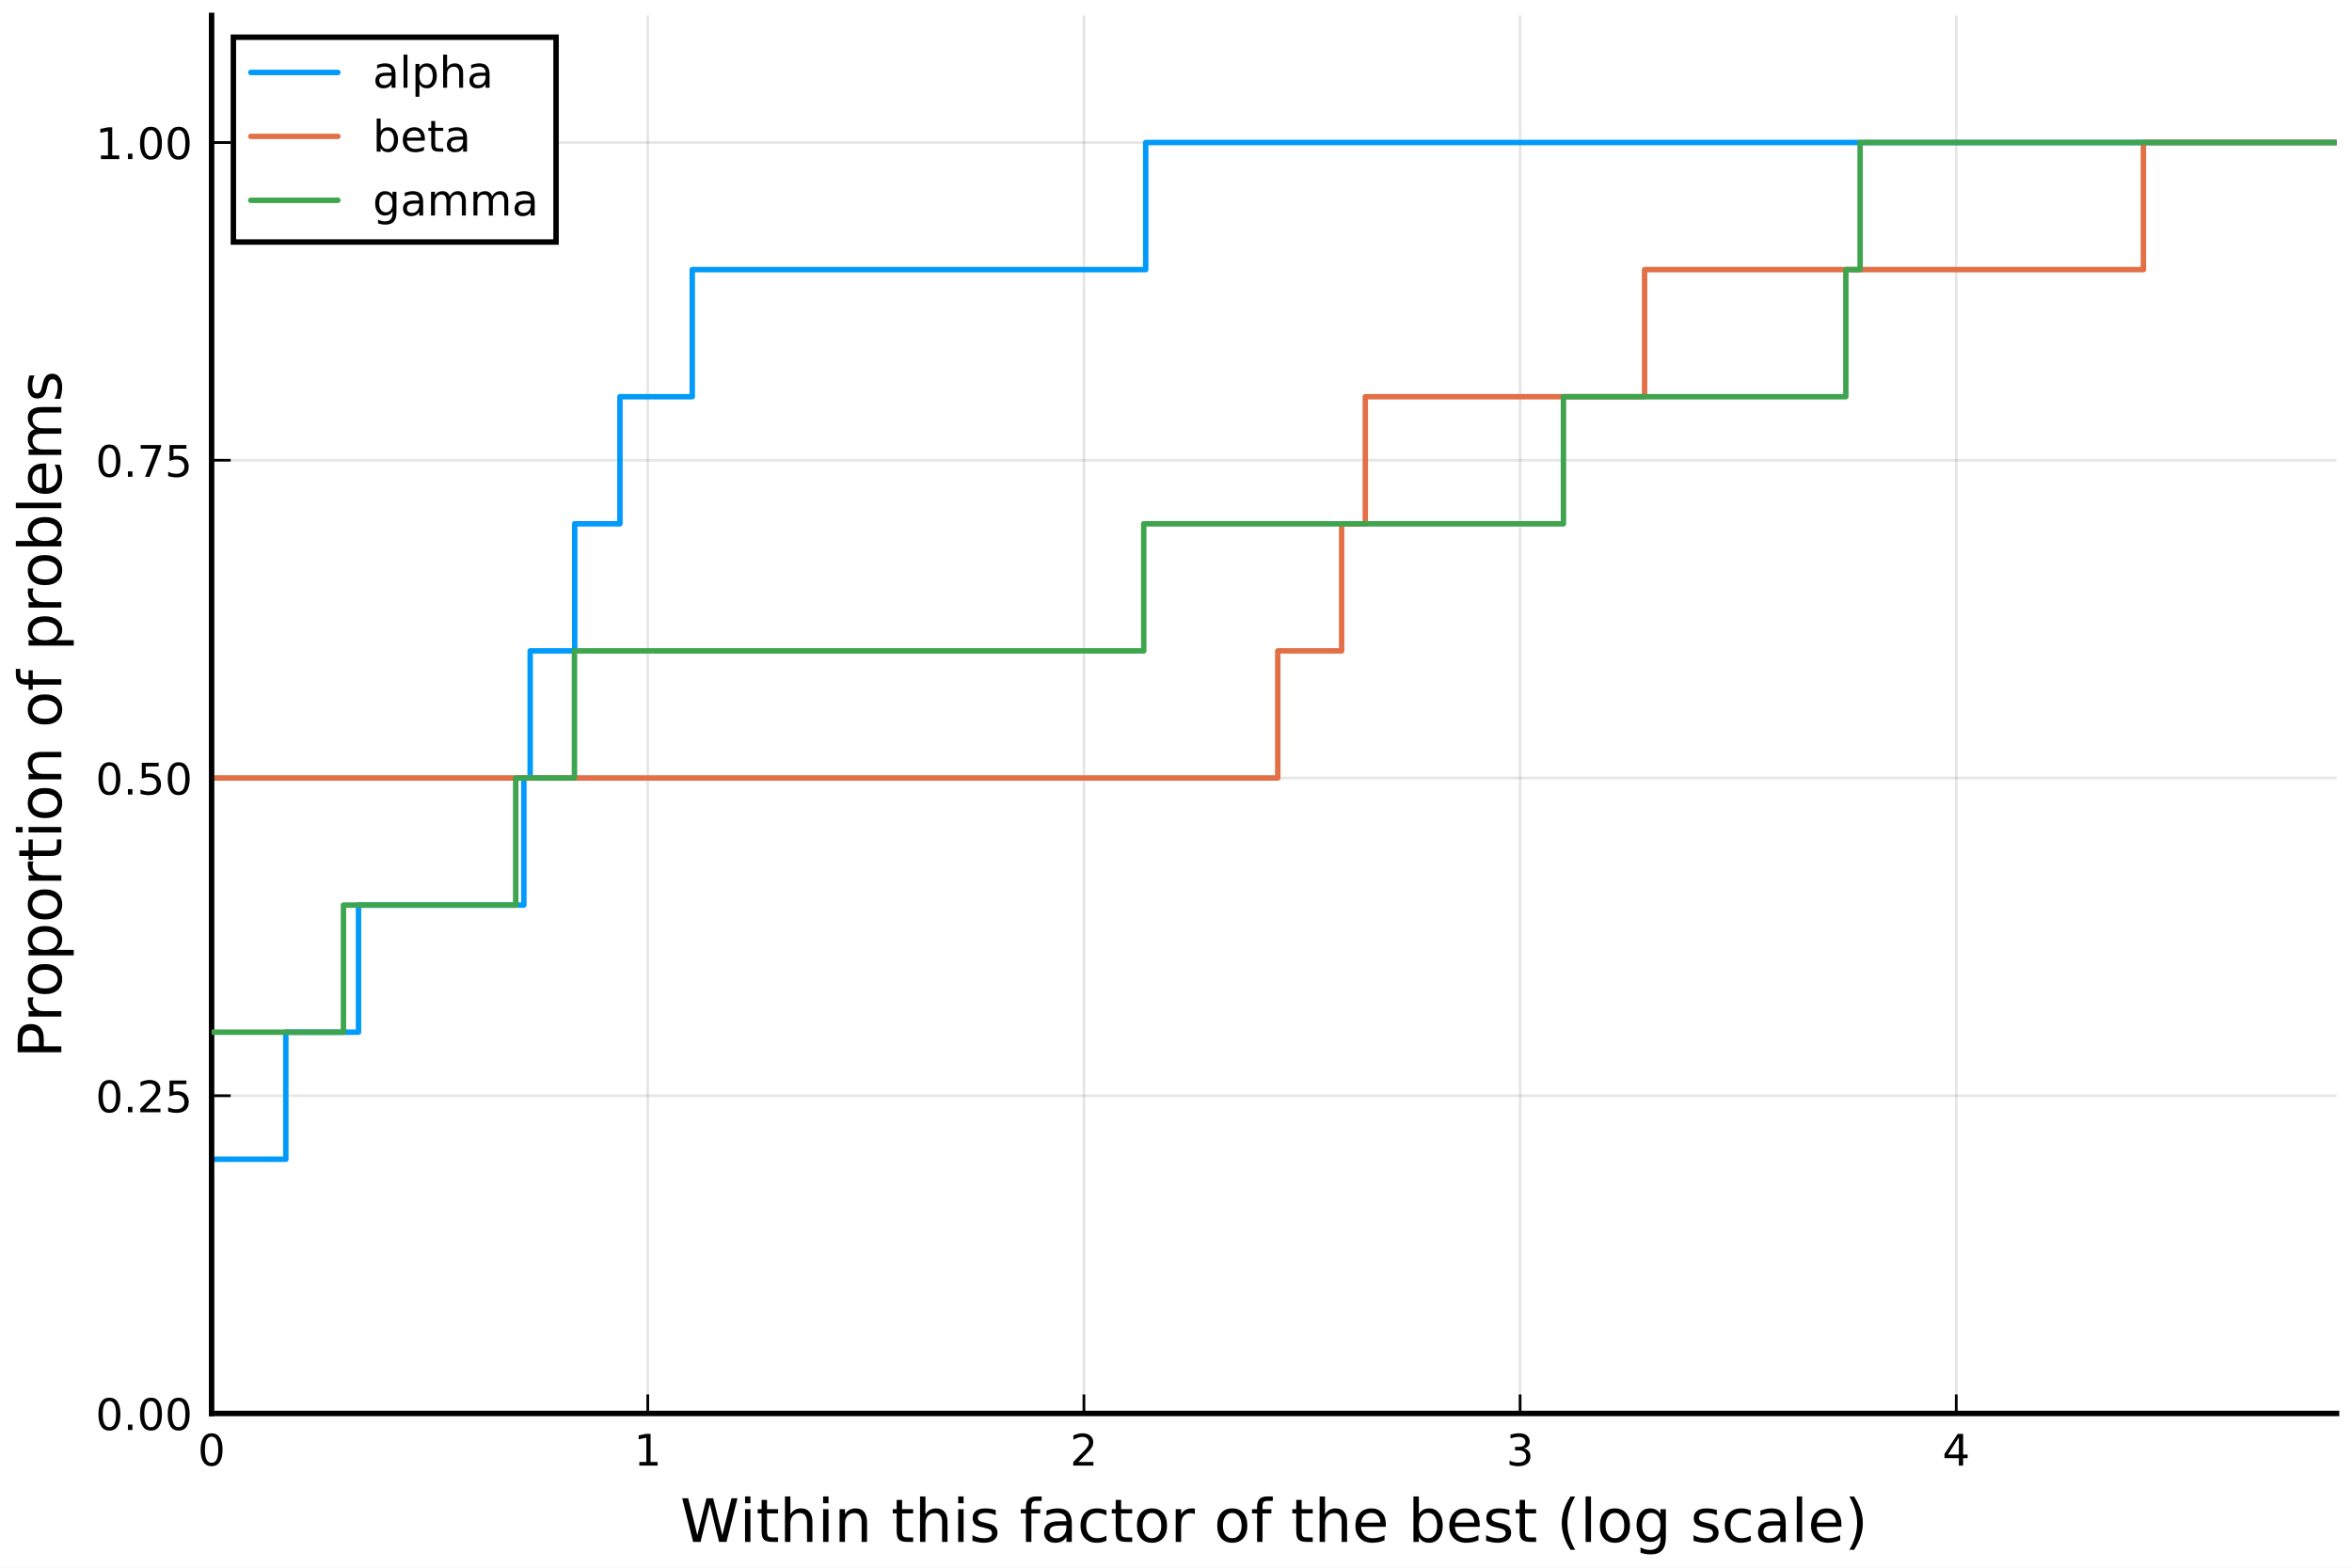
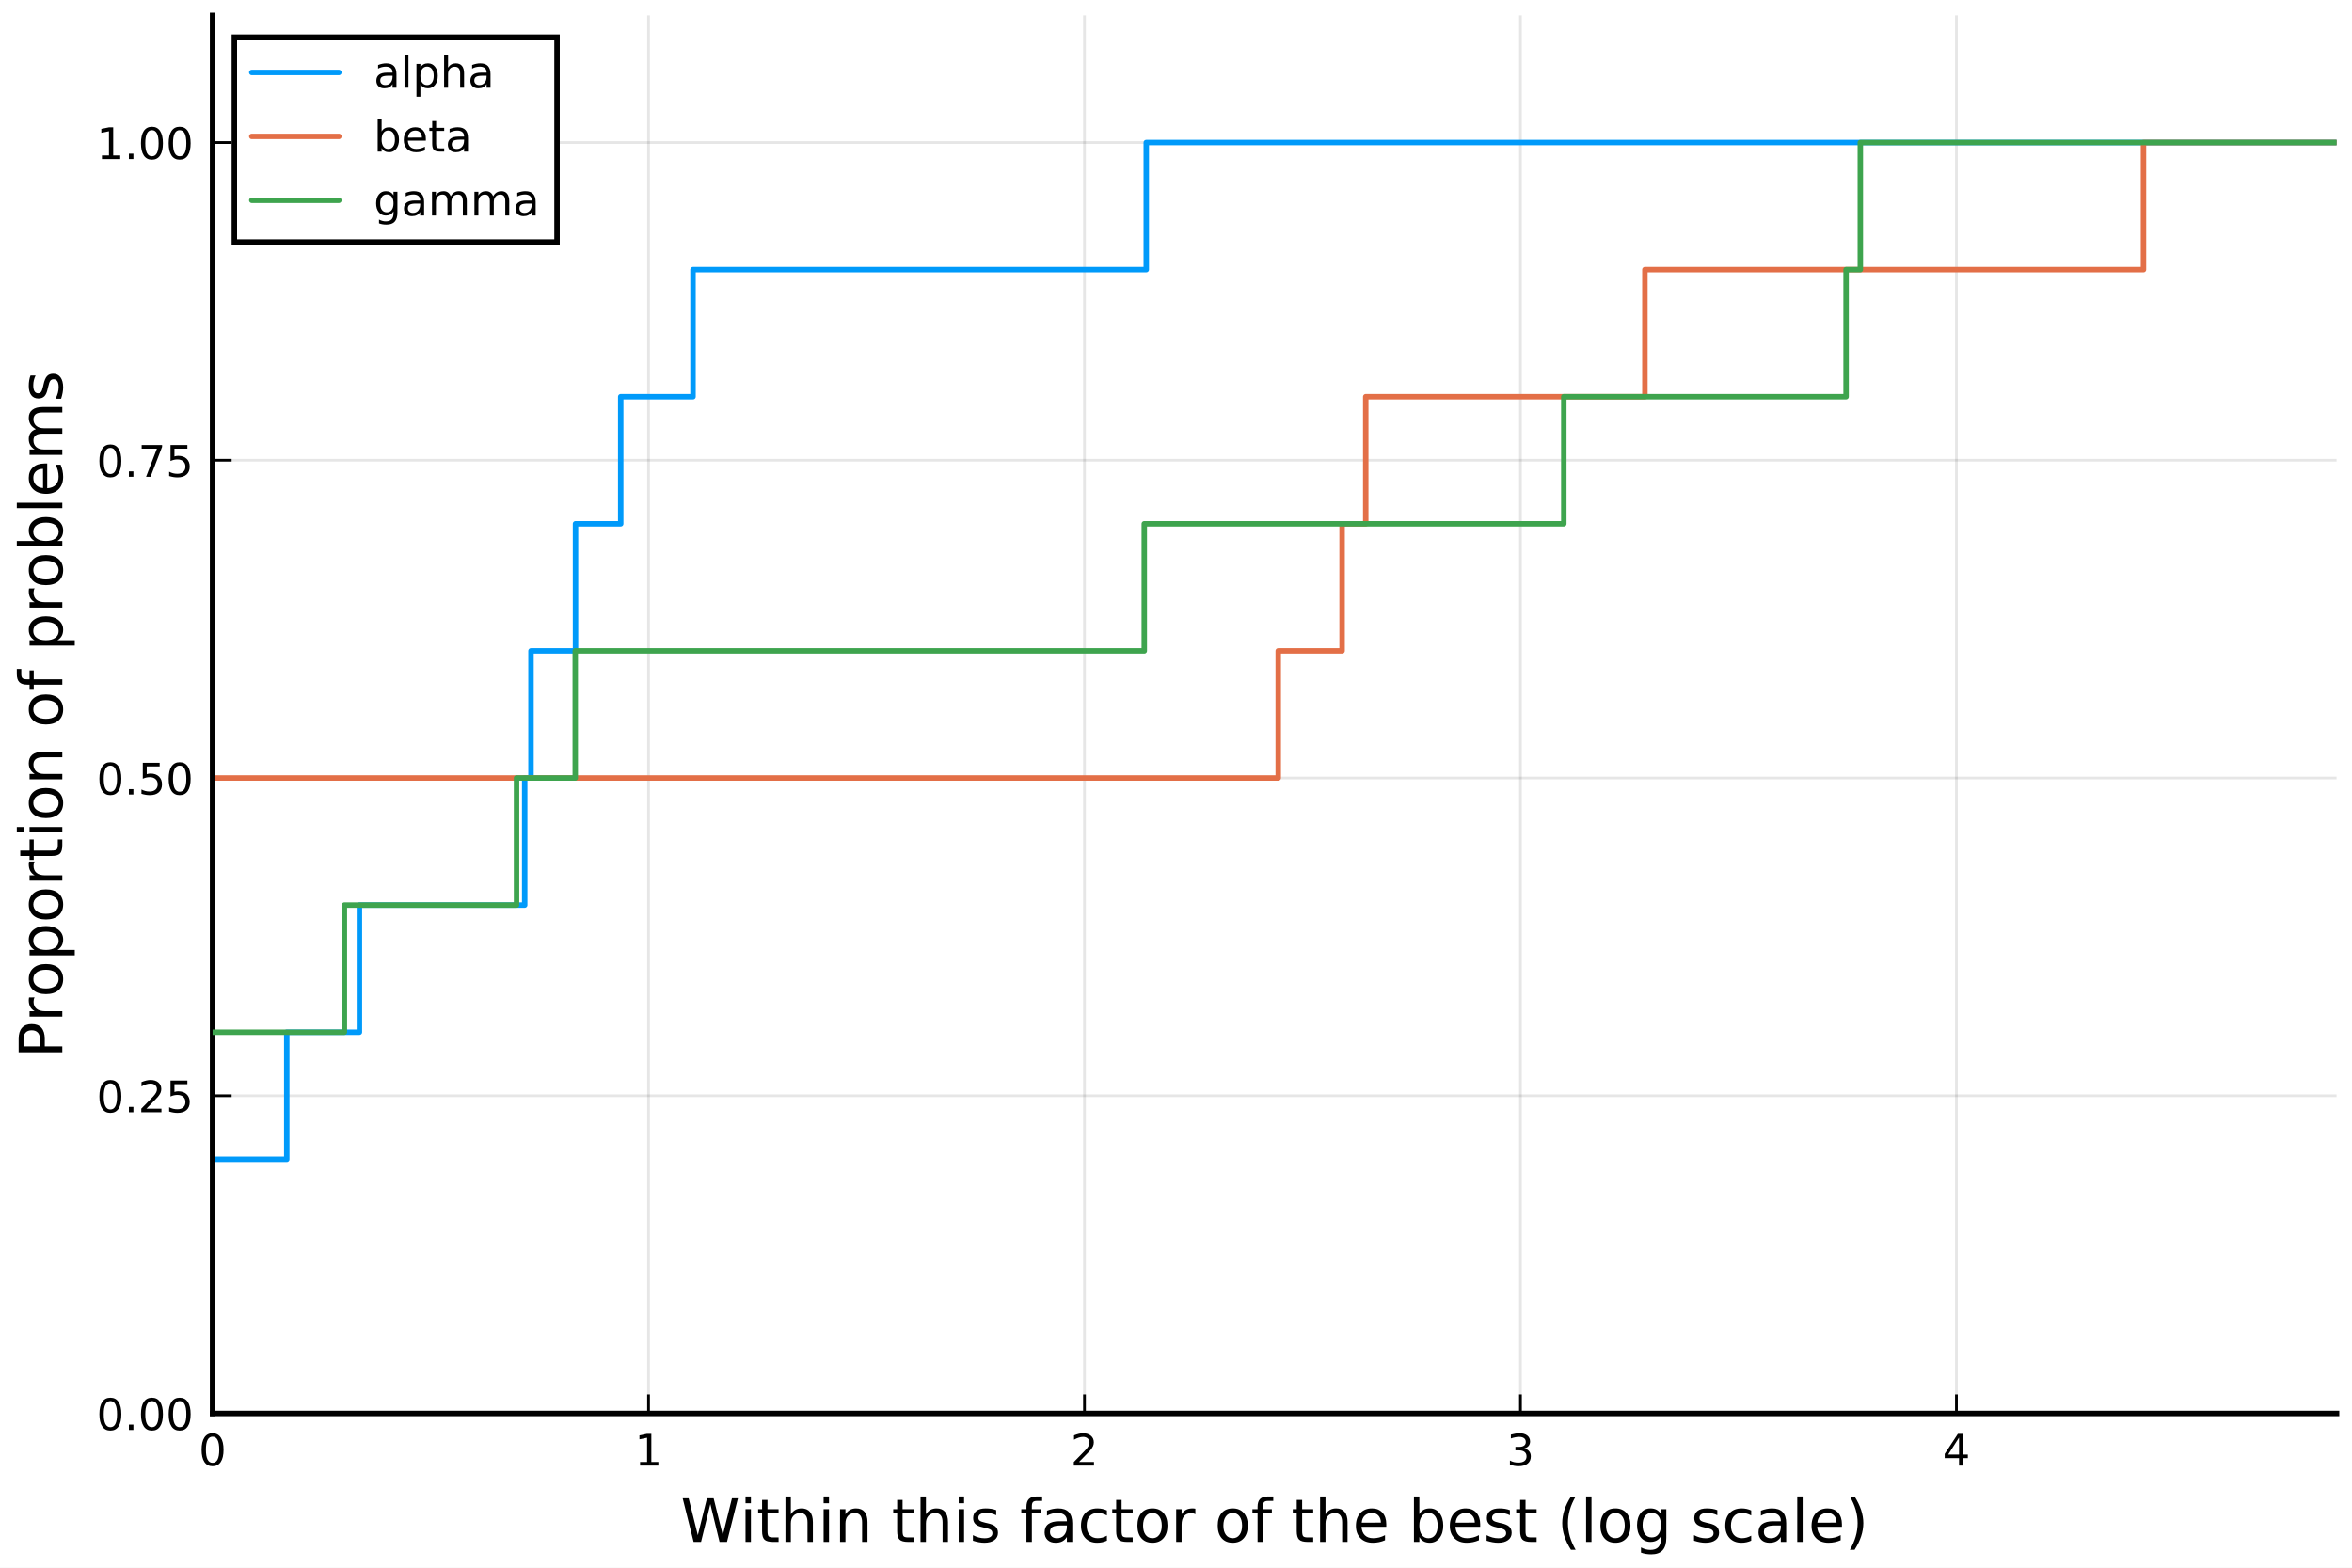
<svg xmlns="http://www.w3.org/2000/svg" xmlns:xlink="http://www.w3.org/1999/xlink" height="288pt" version="1.1" viewBox="0 0 432 288" width="432pt">
  <defs>
    <style type="text/css">
*{stroke-linecap:butt;stroke-linejoin:round;}
  </style>
  </defs>
  <g id="figure_1">
    <g id="patch_1">
      <path d="M 0 288  L 432 288  L 432 0  L 0 0  z " style="fill:#ffffff;" />
    </g>
    <g id="axes_1">
      <g id="patch_2">
-         <path d="M 38.865 259.665  L 429.165 259.665  L 429.165 2.835  L 38.865 2.835  z " style="fill:#ffffff;" />
+         <path d="M 39.045 259.665  L 429.165 259.665  L 429.165 2.835  L 39.045 2.835  z " style="fill:#ffffff;" />
      </g>
      <g id="matplotlib.axis_1">
        <g id="xtick_1">
          <g id="line2d_1">
-             <path clip-path="url(#p1508cb42f6)" d="M 38.865 259.665  L 38.865 2.835  " style="fill:none;stroke:#000000;stroke-linecap:square;stroke-opacity:0.1;stroke-width:0.5;" />
+             <path clip-path="url(#p197d07386a)" d="M 39.045 259.665  L 39.045 2.835  " style="fill:none;stroke:#000000;stroke-linecap:square;stroke-opacity:0.1;stroke-width:0.5;" />
          </g>
          <g id="line2d_2">
            <defs>
-               <path d="M 0 0  L 0 -3.5  " id="m6513390ddd" style="stroke:#000000;stroke-width:0.5;" />
-             </defs>
-             <g>
-               <use style="stroke:#000000;stroke-width:0.5;" x="38.865" xlink:href="#m6513390ddd" y="259.665" />
+               <path d="M 0 0  L 0 -3.5  " id="mf9fdc87876" style="stroke:#000000;stroke-width:0.5;" />
+             </defs>
+             <g>
+               <use style="stroke:#000000;stroke-width:0.5;" x="39.045" xlink:href="#mf9fdc87876" y="259.665" />
            </g>
          </g>
          <g id="text_1">
            <defs>
              <path d="M 31.781 66.406  Q 24.172 66.406 20.328 58.906  Q 16.5 51.422 16.5 36.375  Q 16.5 21.391 20.328 13.891  Q 24.172 6.391 31.781 6.391  Q 39.453 6.391 43.281 13.891  Q 47.125 21.391 47.125 36.375  Q 47.125 51.422 43.281 58.906  Q 39.453 66.406 31.781 66.406  z M 31.781 74.219  Q 44.047 74.219 50.516 64.516  Q 56.984 54.828 56.984 36.375  Q 56.984 17.969 50.516 8.266  Q 44.047 -1.422 31.781 -1.422  Q 19.531 -1.422 13.062 8.266  Q 6.594 17.969 6.594 36.375  Q 6.594 54.828 13.062 64.516  Q 19.531 74.219 31.781 74.219  z " id="DejaVuSans-48" />
            </defs>
-             <g transform="translate(36.31965 269.2441)scale(0.08 -0.08)">
+             <g transform="translate(36.49965 269.2441)scale(0.08 -0.08)">
              <use xlink:href="#DejaVuSans-48" />
            </g>
          </g>
        </g>
        <g id="xtick_2">
          <g id="line2d_3">
-             <path clip-path="url(#p1508cb42f6)" d="M 118.976 259.665  L 118.976 2.835  " style="fill:none;stroke:#000000;stroke-linecap:square;stroke-opacity:0.1;stroke-width:0.5;" />
+             <path clip-path="url(#p197d07386a)" d="M 119.119 259.665  L 119.119 2.835  " style="fill:none;stroke:#000000;stroke-linecap:square;stroke-opacity:0.1;stroke-width:0.5;" />
          </g>
          <g id="line2d_4">
            <g>
-               <use style="stroke:#000000;stroke-width:0.5;" x="118.976" xlink:href="#m6513390ddd" y="259.665" />
+               <use style="stroke:#000000;stroke-width:0.5;" x="119.119" xlink:href="#mf9fdc87876" y="259.665" />
            </g>
          </g>
          <g id="text_2">
            <defs>
              <path d="M 12.406 8.297  L 28.516 8.297  L 28.516 63.922  L 10.984 60.406  L 10.984 69.391  L 28.422 72.906  L 38.281 72.906  L 38.281 8.297  L 54.391 8.297  L 54.391 0  L 12.406 0  z " id="DejaVuSans-49" />
            </defs>
-             <g transform="translate(116.431 269.2441)scale(0.08 -0.08)">
+             <g transform="translate(116.574 269.2441)scale(0.08 -0.08)">
              <use xlink:href="#DejaVuSans-49" />
            </g>
          </g>
        </g>
        <g id="xtick_3">
          <g id="line2d_5">
-             <path clip-path="url(#p1508cb42f6)" d="M 199.087 259.665  L 199.087 2.835  " style="fill:none;stroke:#000000;stroke-linecap:square;stroke-opacity:0.1;stroke-width:0.5;" />
+             <path clip-path="url(#p197d07386a)" d="M 199.193 259.665  L 199.193 2.835  " style="fill:none;stroke:#000000;stroke-linecap:square;stroke-opacity:0.1;stroke-width:0.5;" />
          </g>
          <g id="line2d_6">
            <g>
-               <use style="stroke:#000000;stroke-width:0.5;" x="199.087" xlink:href="#m6513390ddd" y="259.665" />
+               <use style="stroke:#000000;stroke-width:0.5;" x="199.193" xlink:href="#mf9fdc87876" y="259.665" />
            </g>
          </g>
          <g id="text_3">
            <defs>
              <path d="M 19.188 8.297  L 53.609 8.297  L 53.609 0  L 7.328 0  L 7.328 8.297  Q 12.938 14.109 22.625 23.891  Q 32.328 33.688 34.812 36.531  Q 39.547 41.844 41.422 45.531  Q 43.312 49.219 43.312 52.781  Q 43.312 58.594 39.234 62.25  Q 35.156 65.922 28.609 65.922  Q 23.969 65.922 18.812 64.312  Q 13.672 62.703 7.812 59.422  L 7.812 69.391  Q 13.766 71.781 18.938 73  Q 24.125 74.219 28.422 74.219  Q 39.75 74.219 46.484 68.547  Q 53.219 62.891 53.219 53.422  Q 53.219 48.922 51.531 44.891  Q 49.859 40.875 45.406 35.406  Q 44.188 33.984 37.641 27.219  Q 31.109 20.453 19.188 8.297  z " id="DejaVuSans-50" />
            </defs>
-             <g transform="translate(196.5423 269.2441)scale(0.08 -0.08)">
+             <g transform="translate(196.6484 269.2441)scale(0.08 -0.08)">
              <use xlink:href="#DejaVuSans-50" />
            </g>
          </g>
        </g>
        <g id="xtick_4">
          <g id="line2d_7">
-             <path clip-path="url(#p1508cb42f6)" d="M 279.199 259.665  L 279.199 2.835  " style="fill:none;stroke:#000000;stroke-linecap:square;stroke-opacity:0.1;stroke-width:0.5;" />
+             <path clip-path="url(#p197d07386a)" d="M 279.268 259.665  L 279.268 2.835  " style="fill:none;stroke:#000000;stroke-linecap:square;stroke-opacity:0.1;stroke-width:0.5;" />
          </g>
          <g id="line2d_8">
            <g>
-               <use style="stroke:#000000;stroke-width:0.5;" x="279.199" xlink:href="#m6513390ddd" y="259.665" />
+               <use style="stroke:#000000;stroke-width:0.5;" x="279.268" xlink:href="#mf9fdc87876" y="259.665" />
            </g>
          </g>
          <g id="text_4">
            <defs>
              <path d="M 40.578 39.312  Q 47.656 37.797 51.625 33  Q 55.609 28.219 55.609 21.188  Q 55.609 10.406 48.188 4.484  Q 40.766 -1.422 27.094 -1.422  Q 22.516 -1.422 17.656 -0.516  Q 12.797 0.391 7.625 2.203  L 7.625 11.719  Q 11.719 9.328 16.594 8.109  Q 21.484 6.891 26.812 6.891  Q 36.078 6.891 40.938 10.547  Q 45.797 14.203 45.797 21.188  Q 45.797 27.641 41.281 31.266  Q 36.766 34.906 28.719 34.906  L 20.219 34.906  L 20.219 43.016  L 29.109 43.016  Q 36.375 43.016 40.234 45.922  Q 44.094 48.828 44.094 54.297  Q 44.094 59.906 40.109 62.906  Q 36.141 65.922 28.719 65.922  Q 24.656 65.922 20.016 65.031  Q 15.375 64.156 9.812 62.312  L 9.812 71.094  Q 15.438 72.656 20.344 73.438  Q 25.25 74.219 29.594 74.219  Q 40.828 74.219 47.359 69.109  Q 53.906 64.016 53.906 55.328  Q 53.906 49.266 50.438 45.094  Q 46.969 40.922 40.578 39.312  z " id="DejaVuSans-51" />
            </defs>
-             <g transform="translate(276.6536 269.2441)scale(0.08 -0.08)">
+             <g transform="translate(276.7227 269.2441)scale(0.08 -0.08)">
              <use xlink:href="#DejaVuSans-51" />
            </g>
          </g>
        </g>
        <g id="xtick_5">
          <g id="line2d_9">
-             <path clip-path="url(#p1508cb42f6)" d="M 359.31 259.665  L 359.31 2.835  " style="fill:none;stroke:#000000;stroke-linecap:square;stroke-opacity:0.1;stroke-width:0.5;" />
+             <path clip-path="url(#p197d07386a)" d="M 359.342 259.665  L 359.342 2.835  " style="fill:none;stroke:#000000;stroke-linecap:square;stroke-opacity:0.1;stroke-width:0.5;" />
          </g>
          <g id="line2d_10">
            <g>
-               <use style="stroke:#000000;stroke-width:0.5;" x="359.31" xlink:href="#m6513390ddd" y="259.665" />
+               <use style="stroke:#000000;stroke-width:0.5;" x="359.342" xlink:href="#mf9fdc87876" y="259.665" />
            </g>
          </g>
          <g id="text_5">
            <defs>
              <path d="M 37.797 64.312  L 12.891 25.391  L 37.797 25.391  z M 35.203 72.906  L 47.609 72.906  L 47.609 25.391  L 58.016 25.391  L 58.016 17.188  L 47.609 17.188  L 47.609 0  L 37.797 0  L 37.797 17.188  L 4.891 17.188  L 4.891 26.703  z " id="DejaVuSans-52" />
            </defs>
-             <g transform="translate(356.7649 269.2441)scale(0.08 -0.08)">
+             <g transform="translate(356.7971 269.2441)scale(0.08 -0.08)">
              <use xlink:href="#DejaVuSans-52" />
            </g>
          </g>
        </g>
        <g id="text_6">
          <defs>
            <path d="M 3.328 72.906  L 13.281 72.906  L 28.609 11.281  L 43.891 72.906  L 54.984 72.906  L 70.312 11.281  L 85.594 72.906  L 95.609 72.906  L 77.297 0  L 64.891 0  L 49.516 63.281  L 33.984 0  L 21.578 0  z " id="DejaVuSans-87" />
            <path d="M 9.422 54.688  L 18.406 54.688  L 18.406 0  L 9.422 0  z M 9.422 75.984  L 18.406 75.984  L 18.406 64.594  L 9.422 64.594  z " id="DejaVuSans-105" />
            <path d="M 18.312 70.219  L 18.312 54.688  L 36.812 54.688  L 36.812 47.703  L 18.312 47.703  L 18.312 18.016  Q 18.312 11.328 20.141 9.422  Q 21.969 7.516 27.594 7.516  L 36.812 7.516  L 36.812 0  L 27.594 0  Q 17.188 0 13.234 3.875  Q 9.281 7.766 9.281 18.016  L 9.281 47.703  L 2.688 47.703  L 2.688 54.688  L 9.281 54.688  L 9.281 70.219  z " id="DejaVuSans-116" />
            <path d="M 54.891 33.016  L 54.891 0  L 45.906 0  L 45.906 32.719  Q 45.906 40.484 42.875 44.328  Q 39.844 48.188 33.797 48.188  Q 26.516 48.188 22.312 43.547  Q 18.109 38.922 18.109 30.906  L 18.109 0  L 9.078 0  L 9.078 75.984  L 18.109 75.984  L 18.109 46.188  Q 21.344 51.125 25.703 53.562  Q 30.078 56 35.797 56  Q 45.219 56 50.047 50.172  Q 54.891 44.344 54.891 33.016  z " id="DejaVuSans-104" />
            <path d="M 54.891 33.016  L 54.891 0  L 45.906 0  L 45.906 32.719  Q 45.906 40.484 42.875 44.328  Q 39.844 48.188 33.797 48.188  Q 26.516 48.188 22.312 43.547  Q 18.109 38.922 18.109 30.906  L 18.109 0  L 9.078 0  L 9.078 54.688  L 18.109 54.688  L 18.109 46.188  Q 21.344 51.125 25.703 53.562  Q 30.078 56 35.797 56  Q 45.219 56 50.047 50.172  Q 54.891 44.344 54.891 33.016  z " id="DejaVuSans-110" />
            <path id="DejaVuSans-32" />
            <path d="M 44.281 53.078  L 44.281 44.578  Q 40.484 46.531 36.375 47.5  Q 32.281 48.484 27.875 48.484  Q 21.188 48.484 17.844 46.438  Q 14.5 44.391 14.5 40.281  Q 14.5 37.156 16.891 35.375  Q 19.281 33.594 26.516 31.984  L 29.594 31.297  Q 39.156 29.25 43.188 25.516  Q 47.219 21.781 47.219 15.094  Q 47.219 7.469 41.188 3.016  Q 35.156 -1.422 24.609 -1.422  Q 20.219 -1.422 15.453 -0.562  Q 10.688 0.297 5.422 2  L 5.422 11.281  Q 10.406 8.688 15.234 7.391  Q 20.062 6.109 24.812 6.109  Q 31.156 6.109 34.562 8.281  Q 37.984 10.453 37.984 14.406  Q 37.984 18.062 35.516 20.016  Q 33.062 21.969 24.703 23.781  L 21.578 24.516  Q 13.234 26.266 9.516 29.906  Q 5.812 33.547 5.812 39.891  Q 5.812 47.609 11.281 51.797  Q 16.75 56 26.812 56  Q 31.781 56 36.172 55.266  Q 40.578 54.547 44.281 53.078  z " id="DejaVuSans-115" />
            <path d="M 37.109 75.984  L 37.109 68.5  L 28.516 68.5  Q 23.688 68.5 21.797 66.547  Q 19.922 64.594 19.922 59.516  L 19.922 54.688  L 34.719 54.688  L 34.719 47.703  L 19.922 47.703  L 19.922 0  L 10.891 0  L 10.891 47.703  L 2.297 47.703  L 2.297 54.688  L 10.891 54.688  L 10.891 58.5  Q 10.891 67.625 15.141 71.797  Q 19.391 75.984 28.609 75.984  z " id="DejaVuSans-102" />
            <path d="M 34.281 27.484  Q 23.391 27.484 19.188 25  Q 14.984 22.516 14.984 16.5  Q 14.984 11.719 18.141 8.906  Q 21.297 6.109 26.703 6.109  Q 34.188 6.109 38.703 11.406  Q 43.219 16.703 43.219 25.484  L 43.219 27.484  z M 52.203 31.203  L 52.203 0  L 43.219 0  L 43.219 8.297  Q 40.141 3.328 35.547 0.953  Q 30.953 -1.422 24.312 -1.422  Q 15.922 -1.422 10.953 3.297  Q 6 8.016 6 15.922  Q 6 25.141 12.172 29.828  Q 18.359 34.516 30.609 34.516  L 43.219 34.516  L 43.219 35.406  Q 43.219 41.609 39.141 45  Q 35.062 48.391 27.688 48.391  Q 23 48.391 18.547 47.266  Q 14.109 46.141 10.016 43.891  L 10.016 52.203  Q 14.938 54.109 19.578 55.047  Q 24.219 56 28.609 56  Q 40.484 56 46.344 49.844  Q 52.203 43.703 52.203 31.203  z " id="DejaVuSans-97" />
            <path d="M 48.781 52.594  L 48.781 44.188  Q 44.969 46.297 41.141 47.344  Q 37.312 48.391 33.406 48.391  Q 24.656 48.391 19.812 42.844  Q 14.984 37.312 14.984 27.297  Q 14.984 17.281 19.812 11.734  Q 24.656 6.203 33.406 6.203  Q 37.312 6.203 41.141 7.25  Q 44.969 8.297 48.781 10.406  L 48.781 2.094  Q 45.016 0.344 40.984 -0.531  Q 36.969 -1.422 32.422 -1.422  Q 20.062 -1.422 12.781 6.344  Q 5.516 14.109 5.516 27.297  Q 5.516 40.672 12.859 48.328  Q 20.219 56 33.016 56  Q 37.156 56 41.109 55.141  Q 45.062 54.297 48.781 52.594  z " id="DejaVuSans-99" />
            <path d="M 30.609 48.391  Q 23.391 48.391 19.188 42.75  Q 14.984 37.109 14.984 27.297  Q 14.984 17.484 19.156 11.844  Q 23.344 6.203 30.609 6.203  Q 37.797 6.203 41.984 11.859  Q 46.188 17.531 46.188 27.297  Q 46.188 37.016 41.984 42.703  Q 37.797 48.391 30.609 48.391  z M 30.609 56  Q 42.328 56 49.016 48.375  Q 55.719 40.766 55.719 27.297  Q 55.719 13.875 49.016 6.219  Q 42.328 -1.422 30.609 -1.422  Q 18.844 -1.422 12.172 6.219  Q 5.516 13.875 5.516 27.297  Q 5.516 40.766 12.172 48.375  Q 18.844 56 30.609 56  z " id="DejaVuSans-111" />
            <path d="M 41.109 46.297  Q 39.594 47.172 37.812 47.578  Q 36.031 48 33.891 48  Q 26.266 48 22.188 43.047  Q 18.109 38.094 18.109 28.812  L 18.109 0  L 9.078 0  L 9.078 54.688  L 18.109 54.688  L 18.109 46.188  Q 20.953 51.172 25.484 53.578  Q 30.031 56 36.531 56  Q 37.453 56 38.578 55.875  Q 39.703 55.766 41.062 55.516  z " id="DejaVuSans-114" />
            <path d="M 56.203 29.594  L 56.203 25.203  L 14.891 25.203  Q 15.484 15.922 20.484 11.062  Q 25.484 6.203 34.422 6.203  Q 39.594 6.203 44.453 7.469  Q 49.312 8.734 54.109 11.281  L 54.109 2.781  Q 49.266 0.734 44.188 -0.344  Q 39.109 -1.422 33.891 -1.422  Q 20.797 -1.422 13.156 6.188  Q 5.516 13.812 5.516 26.812  Q 5.516 40.234 12.766 48.109  Q 20.016 56 32.328 56  Q 43.359 56 49.781 48.891  Q 56.203 41.797 56.203 29.594  z M 47.219 32.234  Q 47.125 39.594 43.094 43.984  Q 39.062 48.391 32.422 48.391  Q 24.906 48.391 20.391 44.141  Q 15.875 39.891 15.188 32.172  z " id="DejaVuSans-101" />
            <path d="M 48.688 27.297  Q 48.688 37.203 44.609 42.844  Q 40.531 48.484 33.406 48.484  Q 26.266 48.484 22.188 42.844  Q 18.109 37.203 18.109 27.297  Q 18.109 17.391 22.188 11.75  Q 26.266 6.109 33.406 6.109  Q 40.531 6.109 44.609 11.75  Q 48.688 17.391 48.688 27.297  z M 18.109 46.391  Q 20.953 51.266 25.266 53.625  Q 29.594 56 35.594 56  Q 45.562 56 51.781 48.094  Q 58.016 40.188 58.016 27.297  Q 58.016 14.406 51.781 6.484  Q 45.562 -1.422 35.594 -1.422  Q 29.594 -1.422 25.266 0.953  Q 20.953 3.328 18.109 8.203  L 18.109 0  L 9.078 0  L 9.078 75.984  L 18.109 75.984  z " id="DejaVuSans-98" />
            <path d="M 31 75.875  Q 24.469 64.656 21.281 53.656  Q 18.109 42.672 18.109 31.391  Q 18.109 20.125 21.312 9.062  Q 24.516 -2 31 -13.188  L 23.188 -13.188  Q 15.875 -1.703 12.234 9.375  Q 8.594 20.453 8.594 31.391  Q 8.594 42.281 12.203 53.312  Q 15.828 64.359 23.188 75.875  z " id="DejaVuSans-40" />
            <path d="M 9.422 75.984  L 18.406 75.984  L 18.406 0  L 9.422 0  z " id="DejaVuSans-108" />
            <path d="M 45.406 27.984  Q 45.406 37.75 41.375 43.109  Q 37.359 48.484 30.078 48.484  Q 22.859 48.484 18.828 43.109  Q 14.797 37.75 14.797 27.984  Q 14.797 18.266 18.828 12.891  Q 22.859 7.516 30.078 7.516  Q 37.359 7.516 41.375 12.891  Q 45.406 18.266 45.406 27.984  z M 54.391 6.781  Q 54.391 -7.172 48.188 -13.984  Q 42 -20.797 29.203 -20.797  Q 24.469 -20.797 20.266 -20.094  Q 16.062 -19.391 12.109 -17.922  L 12.109 -9.188  Q 16.062 -11.328 19.922 -12.344  Q 23.781 -13.375 27.781 -13.375  Q 36.625 -13.375 41.016 -8.766  Q 45.406 -4.156 45.406 5.172  L 45.406 9.625  Q 42.625 4.781 38.281 2.391  Q 33.938 0 27.875 0  Q 17.828 0 11.672 7.656  Q 5.516 15.328 5.516 27.984  Q 5.516 40.672 11.672 48.328  Q 17.828 56 27.875 56  Q 33.938 56 38.281 53.609  Q 42.625 51.219 45.406 46.391  L 45.406 54.688  L 54.391 54.688  z " id="DejaVuSans-103" />
            <path d="M 8.016 75.875  L 15.828 75.875  Q 23.141 64.359 26.781 53.312  Q 30.422 42.281 30.422 31.391  Q 30.422 20.453 26.781 9.375  Q 23.141 -1.703 15.828 -13.188  L 8.016 -13.188  Q 14.5 -2 17.703 9.062  Q 20.906 20.125 20.906 31.391  Q 20.906 42.672 17.703 53.656  Q 14.5 64.656 8.016 75.875  z " id="DejaVuSans-41" />
          </defs>
-           <g transform="translate(124.938 283.2661)scale(0.11 -0.11)">
+           <g transform="translate(125.028 283.2661)scale(0.11 -0.11)">
            <use xlink:href="#DejaVuSans-87" />
            <use x="98.846" xlink:href="#DejaVuSans-105" />
            <use x="126.629" xlink:href="#DejaVuSans-116" />
            <use x="165.838" xlink:href="#DejaVuSans-104" />
            <use x="229.217" xlink:href="#DejaVuSans-105" />
            <use x="257" xlink:href="#DejaVuSans-110" />
            <use x="320.379" xlink:href="#DejaVuSans-32" />
            <use x="352.166" xlink:href="#DejaVuSans-116" />
            <use x="391.375" xlink:href="#DejaVuSans-104" />
            <use x="454.754" xlink:href="#DejaVuSans-105" />
            <use x="482.537" xlink:href="#DejaVuSans-115" />
            <use x="534.637" xlink:href="#DejaVuSans-32" />
            <use x="566.424" xlink:href="#DejaVuSans-102" />
            <use x="601.629" xlink:href="#DejaVuSans-97" />
            <use x="662.908" xlink:href="#DejaVuSans-99" />
            <use x="717.889" xlink:href="#DejaVuSans-116" />
            <use x="757.098" xlink:href="#DejaVuSans-111" />
            <use x="818.279" xlink:href="#DejaVuSans-114" />
            <use x="859.393" xlink:href="#DejaVuSans-32" />
            <use x="891.18" xlink:href="#DejaVuSans-111" />
            <use x="952.361" xlink:href="#DejaVuSans-102" />
            <use x="987.566" xlink:href="#DejaVuSans-32" />
            <use x="1019.354" xlink:href="#DejaVuSans-116" />
            <use x="1058.562" xlink:href="#DejaVuSans-104" />
            <use x="1121.941" xlink:href="#DejaVuSans-101" />
            <use x="1183.465" xlink:href="#DejaVuSans-32" />
            <use x="1215.252" xlink:href="#DejaVuSans-98" />
            <use x="1278.729" xlink:href="#DejaVuSans-101" />
            <use x="1340.252" xlink:href="#DejaVuSans-115" />
            <use x="1392.352" xlink:href="#DejaVuSans-116" />
            <use x="1431.561" xlink:href="#DejaVuSans-32" />
            <use x="1463.348" xlink:href="#DejaVuSans-40" />
            <use x="1502.361" xlink:href="#DejaVuSans-108" />
            <use x="1530.145" xlink:href="#DejaVuSans-111" />
            <use x="1591.326" xlink:href="#DejaVuSans-103" />
            <use x="1654.803" xlink:href="#DejaVuSans-32" />
            <use x="1686.59" xlink:href="#DejaVuSans-115" />
            <use x="1738.689" xlink:href="#DejaVuSans-99" />
            <use x="1793.67" xlink:href="#DejaVuSans-97" />
            <use x="1854.949" xlink:href="#DejaVuSans-108" />
            <use x="1882.732" xlink:href="#DejaVuSans-101" />
            <use x="1944.256" xlink:href="#DejaVuSans-41" />
          </g>
        </g>
      </g>
      <g id="matplotlib.axis_2">
        <g id="ytick_1">
          <g id="line2d_11">
-             <path clip-path="url(#p1508cb42f6)" d="M 38.865 259.665  L 429.165 259.665  " style="fill:none;stroke:#000000;stroke-linecap:square;stroke-opacity:0.1;stroke-width:0.5;" />
+             <path clip-path="url(#p197d07386a)" d="M 39.045 259.665  L 429.165 259.665  " style="fill:none;stroke:#000000;stroke-linecap:square;stroke-opacity:0.1;stroke-width:0.5;" />
          </g>
          <g id="line2d_12">
            <defs>
-               <path d="M 0 0  L 3.5 0  " id="mc599cd4b52" style="stroke:#000000;stroke-width:0.5;" />
-             </defs>
-             <g>
-               <use style="stroke:#000000;stroke-width:0.5;" x="38.865" xlink:href="#mc599cd4b52" y="259.665" />
+               <path d="M 0 0  L 3.5 0  " id="m49e4625078" style="stroke:#000000;stroke-width:0.5;" />
+             </defs>
+             <g>
+               <use style="stroke:#000000;stroke-width:0.5;" x="39.045" xlink:href="#m49e4625078" y="259.665" />
            </g>
          </g>
          <g id="text_7">
            <defs>
              <path d="M 10.688 12.406  L 21 12.406  L 21 0  L 10.688 0  z " id="DejaVuSans-46" />
            </defs>
-             <g transform="translate(17.55215 262.7047)scale(0.08 -0.08)">
+             <g transform="translate(17.73215 262.7047)scale(0.08 -0.08)">
              <use xlink:href="#DejaVuSans-48" />
              <use x="63.623" xlink:href="#DejaVuSans-46" />
              <use x="95.41" xlink:href="#DejaVuSans-48" />
              <use x="159.033" xlink:href="#DejaVuSans-48" />
            </g>
          </g>
        </g>
        <g id="ytick_2">
          <g id="line2d_13">
-             <path clip-path="url(#p1508cb42f6)" d="M 38.865 201.295  L 429.165 201.295  " style="fill:none;stroke:#000000;stroke-linecap:square;stroke-opacity:0.1;stroke-width:0.5;" />
+             <path clip-path="url(#p197d07386a)" d="M 39.045 201.295  L 429.165 201.295  " style="fill:none;stroke:#000000;stroke-linecap:square;stroke-opacity:0.1;stroke-width:0.5;" />
          </g>
          <g id="line2d_14">
            <g>
-               <use style="stroke:#000000;stroke-width:0.5;" x="38.865" xlink:href="#mc599cd4b52" y="201.295" />
+               <use style="stroke:#000000;stroke-width:0.5;" x="39.045" xlink:href="#m49e4625078" y="201.295" />
            </g>
          </g>
          <g id="text_8">
            <defs>
              <path d="M 10.797 72.906  L 49.516 72.906  L 49.516 64.594  L 19.828 64.594  L 19.828 46.734  Q 21.969 47.469 24.109 47.828  Q 26.266 48.188 28.422 48.188  Q 40.625 48.188 47.75 41.5  Q 54.891 34.812 54.891 23.391  Q 54.891 11.625 47.562 5.094  Q 40.234 -1.422 26.906 -1.422  Q 22.312 -1.422 17.547 -0.641  Q 12.797 0.141 7.719 1.703  L 7.719 11.625  Q 12.109 9.234 16.797 8.062  Q 21.484 6.891 26.703 6.891  Q 35.156 6.891 40.078 11.328  Q 45.016 15.766 45.016 23.391  Q 45.016 31 40.078 35.438  Q 35.156 39.891 26.703 39.891  Q 22.75 39.891 18.812 39.016  Q 14.891 38.141 10.797 36.281  z " id="DejaVuSans-53" />
            </defs>
-             <g transform="translate(17.55215 204.3341)scale(0.08 -0.08)">
+             <g transform="translate(17.73215 204.3341)scale(0.08 -0.08)">
              <use xlink:href="#DejaVuSans-48" />
              <use x="63.623" xlink:href="#DejaVuSans-46" />
              <use x="95.41" xlink:href="#DejaVuSans-50" />
              <use x="159.033" xlink:href="#DejaVuSans-53" />
            </g>
          </g>
        </g>
        <g id="ytick_3">
          <g id="line2d_15">
-             <path clip-path="url(#p1508cb42f6)" d="M 38.865 142.924  L 429.165 142.924  " style="fill:none;stroke:#000000;stroke-linecap:square;stroke-opacity:0.1;stroke-width:0.5;" />
+             <path clip-path="url(#p197d07386a)" d="M 39.045 142.924  L 429.165 142.924  " style="fill:none;stroke:#000000;stroke-linecap:square;stroke-opacity:0.1;stroke-width:0.5;" />
          </g>
          <g id="line2d_16">
            <g>
-               <use style="stroke:#000000;stroke-width:0.5;" x="38.865" xlink:href="#mc599cd4b52" y="142.924" />
+               <use style="stroke:#000000;stroke-width:0.5;" x="39.045" xlink:href="#m49e4625078" y="142.924" />
            </g>
          </g>
          <g id="text_9">
-             <g transform="translate(17.55215 145.9635)scale(0.08 -0.08)">
+             <g transform="translate(17.73215 145.9635)scale(0.08 -0.08)">
              <use xlink:href="#DejaVuSans-48" />
              <use x="63.623" xlink:href="#DejaVuSans-46" />
              <use x="95.41" xlink:href="#DejaVuSans-53" />
              <use x="159.033" xlink:href="#DejaVuSans-48" />
            </g>
          </g>
        </g>
        <g id="ytick_4">
          <g id="line2d_17">
-             <path clip-path="url(#p1508cb42f6)" d="M 38.865 84.554  L 429.165 84.554  " style="fill:none;stroke:#000000;stroke-linecap:square;stroke-opacity:0.1;stroke-width:0.5;" />
+             <path clip-path="url(#p197d07386a)" d="M 39.045 84.554  L 429.165 84.554  " style="fill:none;stroke:#000000;stroke-linecap:square;stroke-opacity:0.1;stroke-width:0.5;" />
          </g>
          <g id="line2d_18">
            <g>
-               <use style="stroke:#000000;stroke-width:0.5;" x="38.865" xlink:href="#mc599cd4b52" y="84.554" />
+               <use style="stroke:#000000;stroke-width:0.5;" x="39.045" xlink:href="#m49e4625078" y="84.554" />
            </g>
          </g>
          <g id="text_10">
            <defs>
              <path d="M 8.203 72.906  L 55.078 72.906  L 55.078 68.703  L 28.609 0  L 18.312 0  L 43.219 64.594  L 8.203 64.594  z " id="DejaVuSans-55" />
            </defs>
-             <g transform="translate(17.55215 87.59288)scale(0.08 -0.08)">
+             <g transform="translate(17.73215 87.59288)scale(0.08 -0.08)">
              <use xlink:href="#DejaVuSans-48" />
              <use x="63.623" xlink:href="#DejaVuSans-46" />
              <use x="95.41" xlink:href="#DejaVuSans-55" />
              <use x="159.033" xlink:href="#DejaVuSans-53" />
            </g>
          </g>
        </g>
        <g id="ytick_5">
          <g id="line2d_19">
-             <path clip-path="url(#p1508cb42f6)" d="M 38.865 26.183  L 429.165 26.183  " style="fill:none;stroke:#000000;stroke-linecap:square;stroke-opacity:0.1;stroke-width:0.5;" />
+             <path clip-path="url(#p197d07386a)" d="M 39.045 26.183  L 429.165 26.183  " style="fill:none;stroke:#000000;stroke-linecap:square;stroke-opacity:0.1;stroke-width:0.5;" />
          </g>
          <g id="line2d_20">
            <g>
-               <use style="stroke:#000000;stroke-width:0.5;" x="38.865" xlink:href="#mc599cd4b52" y="26.183" />
+               <use style="stroke:#000000;stroke-width:0.5;" x="39.045" xlink:href="#m49e4625078" y="26.183" />
            </g>
          </g>
          <g id="text_11">
-             <g transform="translate(17.55215 29.22227)scale(0.08 -0.08)">
+             <g transform="translate(17.73215 29.22227)scale(0.08 -0.08)">
              <use xlink:href="#DejaVuSans-49" />
              <use x="63.623" xlink:href="#DejaVuSans-46" />
              <use x="95.41" xlink:href="#DejaVuSans-48" />
              <use x="159.033" xlink:href="#DejaVuSans-48" />
            </g>
          </g>
        </g>
        <g id="text_12">
          <defs>
            <path d="M 19.672 64.797  L 19.672 37.406  L 32.078 37.406  Q 38.969 37.406 42.719 40.969  Q 46.484 44.531 46.484 51.125  Q 46.484 57.672 42.719 61.234  Q 38.969 64.797 32.078 64.797  z M 9.812 72.906  L 32.078 72.906  Q 44.344 72.906 50.609 67.359  Q 56.891 61.812 56.891 51.125  Q 56.891 40.328 50.609 34.812  Q 44.344 29.297 32.078 29.297  L 19.672 29.297  L 19.672 0  L 9.812 0  z " id="DejaVuSans-80" />
            <path d="M 18.109 8.203  L 18.109 -20.797  L 9.078 -20.797  L 9.078 54.688  L 18.109 54.688  L 18.109 46.391  Q 20.953 51.266 25.266 53.625  Q 29.594 56 35.594 56  Q 45.562 56 51.781 48.094  Q 58.016 40.188 58.016 27.297  Q 58.016 14.406 51.781 6.484  Q 45.562 -1.422 35.594 -1.422  Q 29.594 -1.422 25.266 0.953  Q 20.953 3.328 18.109 8.203  z M 48.688 27.297  Q 48.688 37.203 44.609 42.844  Q 40.531 48.484 33.406 48.484  Q 26.266 48.484 22.188 42.844  Q 18.109 37.203 18.109 27.297  Q 18.109 17.391 22.188 11.75  Q 26.266 6.109 33.406 6.109  Q 40.531 6.109 44.609 11.75  Q 48.688 17.391 48.688 27.297  z " id="DejaVuSans-112" />
            <path d="M 52 44.188  Q 55.375 50.25 60.062 53.125  Q 64.75 56 71.094 56  Q 79.641 56 84.281 50.016  Q 88.922 44.047 88.922 33.016  L 88.922 0  L 79.891 0  L 79.891 32.719  Q 79.891 40.578 77.094 44.375  Q 74.312 48.188 68.609 48.188  Q 61.625 48.188 57.562 43.547  Q 53.516 38.922 53.516 30.906  L 53.516 0  L 44.484 0  L 44.484 32.719  Q 44.484 40.625 41.703 44.406  Q 38.922 48.188 33.109 48.188  Q 26.219 48.188 22.156 43.531  Q 18.109 38.875 18.109 30.906  L 18.109 0  L 9.078 0  L 9.078 54.688  L 18.109 54.688  L 18.109 46.188  Q 21.188 51.219 25.484 53.609  Q 29.781 56 35.688 56  Q 41.656 56 45.828 52.969  Q 50 49.953 52 44.188  z " id="DejaVuSans-109" />
          </defs>
-           <g transform="translate(11.26449 194.3831)rotate(-90)scale(0.11 -0.11)">
+           <g transform="translate(11.44449 194.3831)rotate(-90)scale(0.11 -0.11)">
            <use xlink:href="#DejaVuSans-80" />
            <use x="60.287" xlink:href="#DejaVuSans-114" />
            <use x="101.369" xlink:href="#DejaVuSans-111" />
            <use x="162.551" xlink:href="#DejaVuSans-112" />
            <use x="226.027" xlink:href="#DejaVuSans-111" />
            <use x="287.209" xlink:href="#DejaVuSans-114" />
            <use x="328.322" xlink:href="#DejaVuSans-116" />
            <use x="367.531" xlink:href="#DejaVuSans-105" />
            <use x="395.314" xlink:href="#DejaVuSans-111" />
            <use x="456.496" xlink:href="#DejaVuSans-110" />
            <use x="519.875" xlink:href="#DejaVuSans-32" />
            <use x="551.662" xlink:href="#DejaVuSans-111" />
            <use x="612.844" xlink:href="#DejaVuSans-102" />
            <use x="648.049" xlink:href="#DejaVuSans-32" />
            <use x="679.836" xlink:href="#DejaVuSans-112" />
            <use x="743.312" xlink:href="#DejaVuSans-114" />
            <use x="784.395" xlink:href="#DejaVuSans-111" />
            <use x="845.576" xlink:href="#DejaVuSans-98" />
            <use x="909.053" xlink:href="#DejaVuSans-108" />
            <use x="936.836" xlink:href="#DejaVuSans-101" />
            <use x="998.359" xlink:href="#DejaVuSans-109" />
            <use x="1095.771" xlink:href="#DejaVuSans-115" />
          </g>
        </g>
      </g>
      <g id="line2d_21">
-         <path clip-path="url(#p1508cb42f6)" d="M 38.865 212.969  L 52.498 212.969  L 52.498 189.621  L 65.849 189.621  L 65.849 166.272  L 96.221 166.272  L 96.221 142.924  L 97.38 142.924  L 97.38 119.576  L 105.56 119.576  L 105.56 96.228  L 113.867 96.228  L 113.867 72.879  L 127.151 72.879  L 127.151 49.531  L 210.439 49.531  L 210.439 26.183  L 433 26.183  " style="fill:none;stroke:#009afa;stroke-linecap:round;" />
+         <path clip-path="url(#p197d07386a)" d="M 39.045 212.969  L 52.671 212.969  L 52.671 189.621  L 66.016 189.621  L 66.016 166.272  L 96.375 166.272  L 96.375 142.924  L 97.533 142.924  L 97.533 119.576  L 105.709 119.576  L 105.709 96.228  L 114.012 96.228  L 114.012 72.879  L 127.29 72.879  L 127.29 49.531  L 210.54 49.531  L 210.54 26.183  L 433 26.183  " style="fill:none;stroke:#009afa;stroke-linecap:round;" />
      </g>
      <g id="line2d_22">
-         <path clip-path="url(#p1508cb42f6)" d="M 38.865 142.924  L 234.69 142.924  L 234.69 119.576  L 246.424 119.576  L 246.424 96.228  L 250.769 96.228  L 250.769 72.879  L 302.065 72.879  L 302.065 49.531  L 393.683 49.531  L 393.683 26.183  L 433 26.183  " style="fill:none;stroke:#e36f47;stroke-linecap:round;" />
+         <path clip-path="url(#p197d07386a)" d="M 39.045 142.924  L 234.78 142.924  L 234.78 119.576  L 246.509 119.576  L 246.509 96.228  L 250.852 96.228  L 250.852 72.879  L 302.124 72.879  L 302.124 49.531  L 393.7 49.531  L 393.7 26.183  L 433 26.183  " style="fill:none;stroke:#e36f47;stroke-linecap:round;" />
      </g>
      <g id="patch_3">
-         <path d="M 38.865 259.665  L 38.865 2.835  " style="fill:none;stroke:#000000;stroke-linecap:square;stroke-linejoin:miter;" />
+         <path d="M 39.045 259.665  L 39.045 2.835  " style="fill:none;stroke:#000000;stroke-linecap:square;stroke-linejoin:miter;" />
      </g>
      <g id="patch_4">
-         <path d="M 38.865 259.665  L 429.165 259.665  " style="fill:none;stroke:#000000;stroke-linecap:square;stroke-linejoin:miter;" />
+         <path d="M 39.045 259.665  L 429.165 259.665  " style="fill:none;stroke:#000000;stroke-linecap:square;stroke-linejoin:miter;" />
      </g>
      <g id="line2d_23">
-         <path clip-path="url(#p1508cb42f6)" d="M 38.865 189.621  L 63.083 189.621  L 63.083 166.272  L 94.725 166.272  L 94.725 142.924  L 105.513 142.924  L 105.513 119.576  L 210.074 119.576  L 210.074 96.228  L 287.164 96.228  L 287.164 72.879  L 339.037 72.879  L 339.037 49.531  L 341.653 49.531  L 341.653 26.183  L 433 26.183  " style="fill:none;stroke:#3ea44e;stroke-linecap:round;" />
+         <path clip-path="url(#p197d07386a)" d="M 39.045 189.621  L 63.252 189.621  L 63.252 166.272  L 94.879 166.272  L 94.879 142.924  L 105.662 142.924  L 105.662 119.576  L 210.175 119.576  L 210.175 96.228  L 287.23 96.228  L 287.23 72.879  L 339.078 72.879  L 339.078 49.531  L 341.694 49.531  L 341.694 26.183  L 433 26.183  " style="fill:none;stroke:#3ea44e;stroke-linecap:round;" />
      </g>
      <g id="legend_1">
        <g id="patch_5">
-           <path d="M 42.865 44.462  L 102.133 44.462  L 102.133 6.835  L 42.865 6.835  z " style="fill:#ffffff;stroke:#000000;stroke-linejoin:miter;" />
+           <path d="M 43.045 44.462  L 102.313 44.462  L 102.313 6.835  L 43.045 6.835  z " style="fill:#ffffff;stroke:#000000;stroke-linejoin:miter;" />
        </g>
        <g id="line2d_24">
-           <path d="M 46.065 13.313  L 62.065 13.313  " style="fill:none;stroke:#009afa;stroke-linecap:round;" />
+           <path d="M 46.245 13.313  L 62.245 13.313  " style="fill:none;stroke:#009afa;stroke-linecap:round;" />
        </g>
        <g id="line2d_25" />
        <g id="text_13">
-           <g transform="translate(68.46465 16.1134)scale(0.08 -0.08)">
+           <g transform="translate(68.64465 16.1134)scale(0.08 -0.08)">
            <use xlink:href="#DejaVuSans-97" />
            <use x="61.279" xlink:href="#DejaVuSans-108" />
            <use x="89.062" xlink:href="#DejaVuSans-112" />
            <use x="152.539" xlink:href="#DejaVuSans-104" />
            <use x="215.918" xlink:href="#DejaVuSans-97" />
          </g>
        </g>
        <g id="line2d_26">
-           <path d="M 46.065 25.056  L 62.065 25.056  " style="fill:none;stroke:#e36f47;stroke-linecap:round;" />
+           <path d="M 46.245 25.056  L 62.245 25.056  " style="fill:none;stroke:#e36f47;stroke-linecap:round;" />
        </g>
        <g id="line2d_27" />
        <g id="text_14">
-           <g transform="translate(68.46465 27.8559)scale(0.08 -0.08)">
+           <g transform="translate(68.64465 27.8559)scale(0.08 -0.08)">
            <use xlink:href="#DejaVuSans-98" />
            <use x="63.477" xlink:href="#DejaVuSans-101" />
            <use x="125" xlink:href="#DejaVuSans-116" />
            <use x="164.209" xlink:href="#DejaVuSans-97" />
          </g>
        </g>
        <g id="line2d_28">
-           <path d="M 46.065 36.798  L 62.065 36.798  " style="fill:none;stroke:#3ea44e;stroke-linecap:round;" />
+           <path d="M 46.245 36.798  L 62.245 36.798  " style="fill:none;stroke:#3ea44e;stroke-linecap:round;" />
        </g>
        <g id="line2d_29" />
        <g id="text_15">
-           <g transform="translate(68.46465 39.5984)scale(0.08 -0.08)">
+           <g transform="translate(68.64465 39.5984)scale(0.08 -0.08)">
            <use xlink:href="#DejaVuSans-103" />
            <use x="63.477" xlink:href="#DejaVuSans-97" />
            <use x="124.756" xlink:href="#DejaVuSans-109" />
            <use x="222.168" xlink:href="#DejaVuSans-109" />
            <use x="319.58" xlink:href="#DejaVuSans-97" />
          </g>
        </g>
      </g>
    </g>
  </g>
  <defs>
-     <clipPath id="p1508cb42f6">
-       <rect height="256.831" width="390.301" x="38.865" y="2.835" />
+     <clipPath id="p197d07386a">
+       <rect height="256.831" width="390.121" x="39.045" y="2.835" />
    </clipPath>
  </defs>
</svg>
